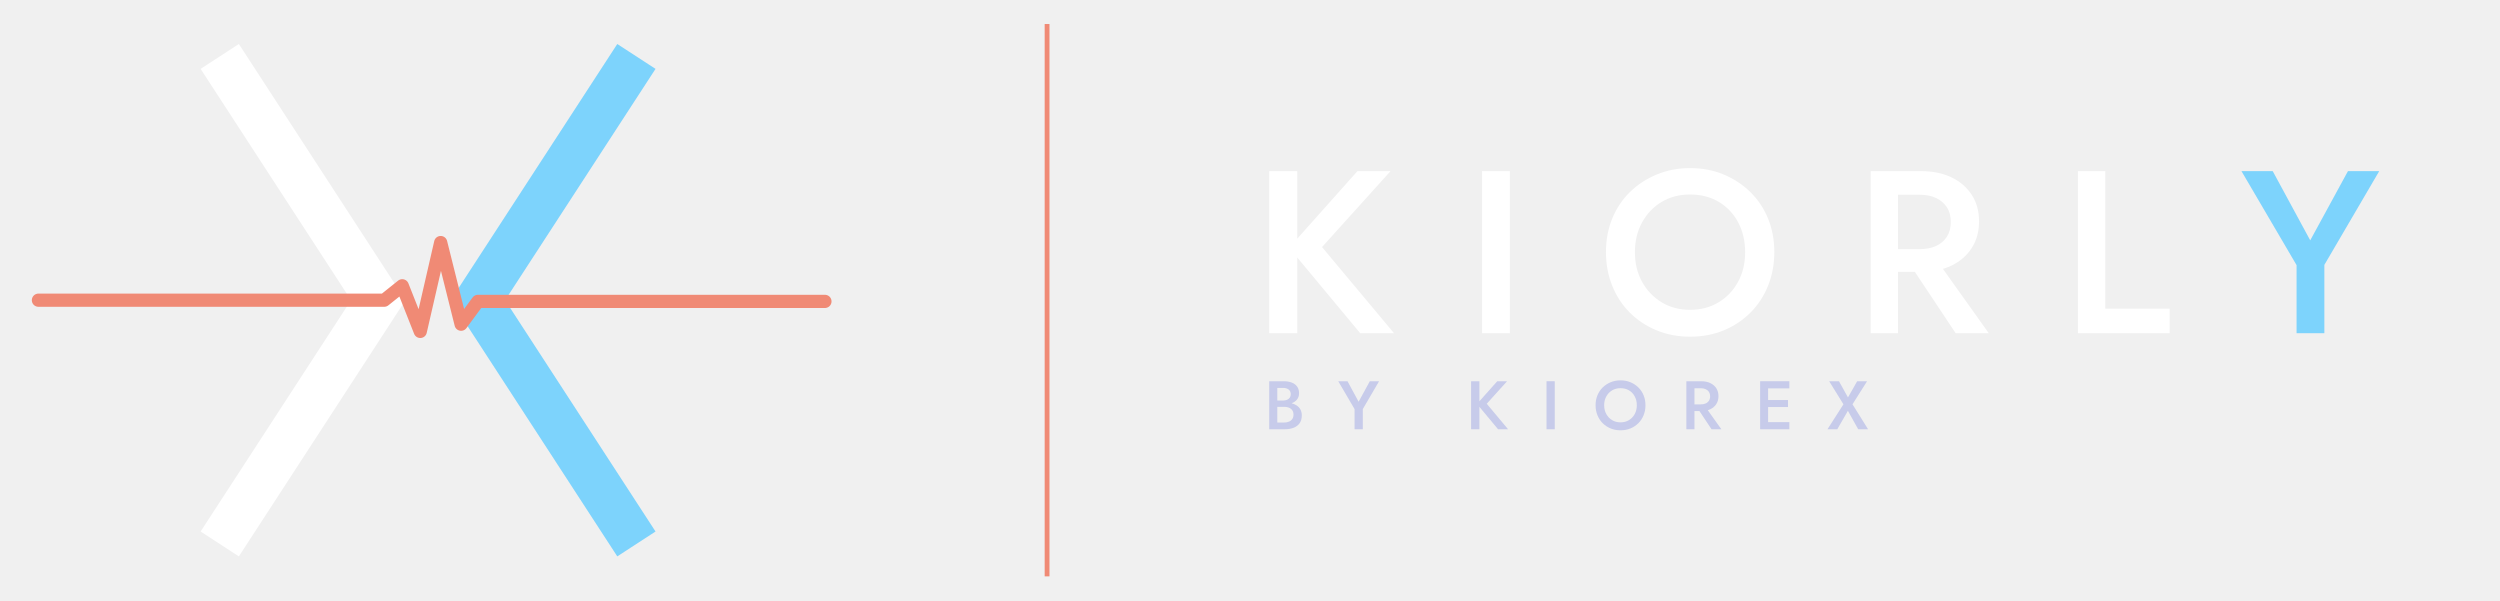
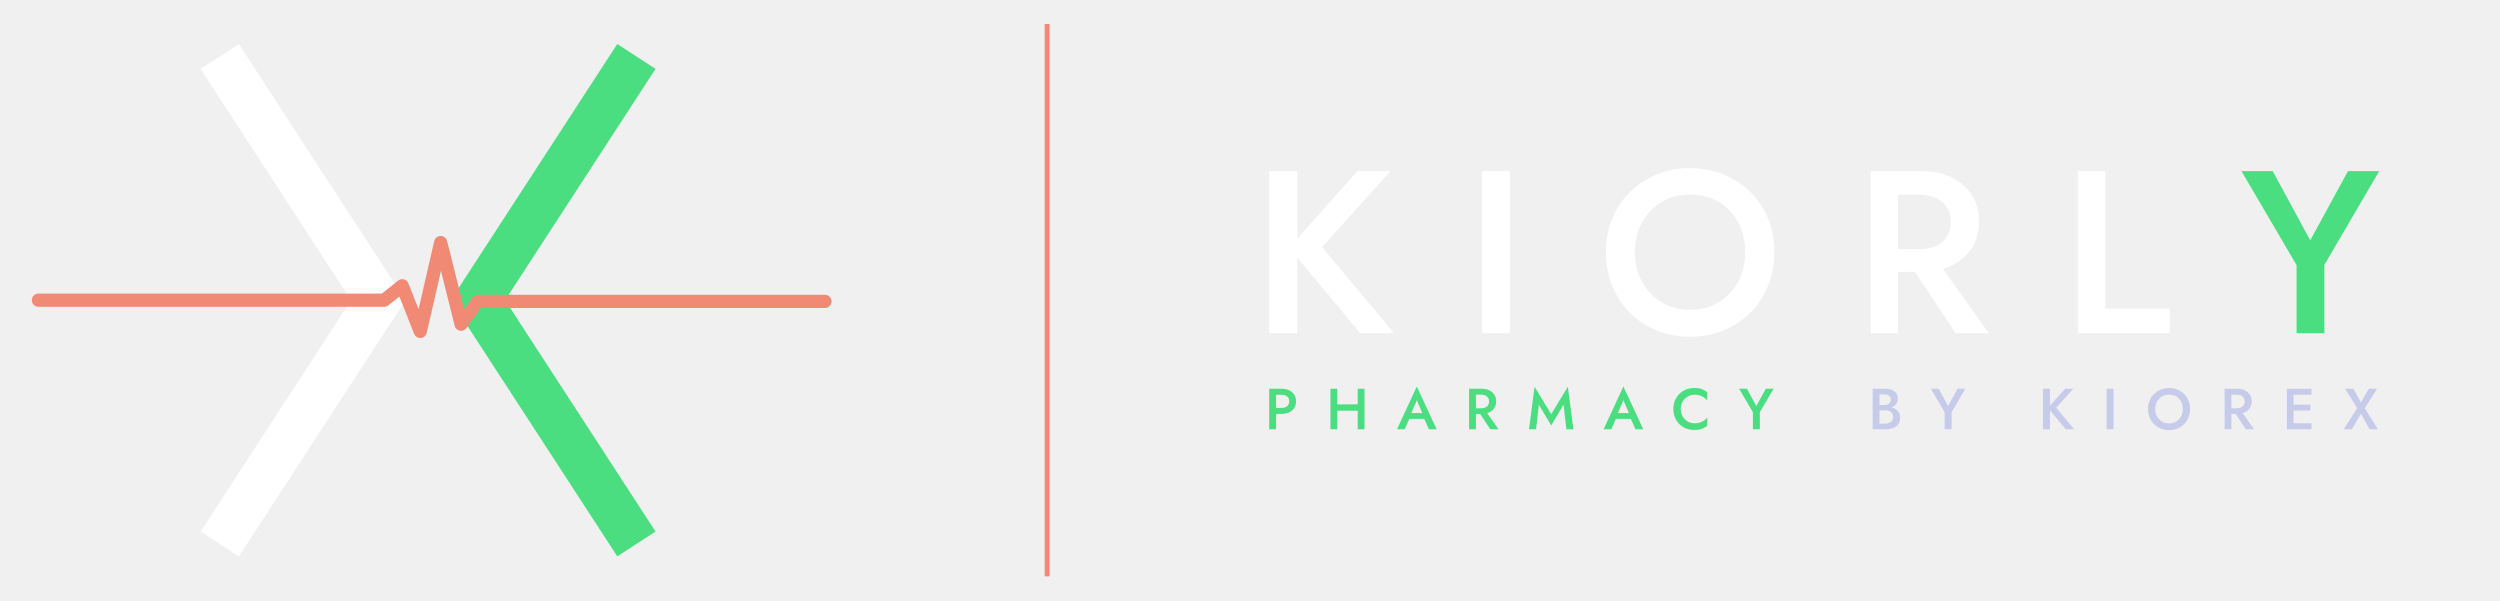
- <svg xmlns="http://www.w3.org/2000/svg" viewBox="190 190 2082 500" role="img" aria-label="Kiorly by Kiorex">
+ <svg xmlns="http://www.w3.org/2000/svg" viewBox="190 190 2082 500" role="img" aria-label="Kiorly Pharmacy by Kiorex">
  <polyline points="373,237 505,440 373,643" fill="none" stroke="#FFFFFF" stroke-width="38" />
-   <polyline points="720,237 588,440 720,643" fill="none" stroke="#7DD3FC" stroke-width="38" />
+   <polyline points="720,237 588,440 720,643" fill="none" stroke="#4ADE80" stroke-width="38" />
  <path d="M222 440 H510 L525 428 L540 466 L557 392 L574 460 L588 441 H877" fill="none" stroke="#F08A75" stroke-width="11" stroke-linejoin="round" stroke-linecap="round" />
  <line x1="1062" y1="210" x2="1062" y2="670" stroke="#F08A75" stroke-width="4" />
  <path fill="#FFFFFF" d="M23.34-135L0-135L0 0L23.34 0L23.34-135ZM101.06-135L73.48-135L16.59-71.16L75.79 0L103.95 0L43.97-71.74L101.06-135Z" transform="translate(1247 467.5)" />
  <path fill="#FFFFFF" d="M200.39-135L177.25-135L177.25 0L200.39 0L200.39-135Z" transform="translate(1247 467.5)" />
  <path fill="#FFFFFF" d="M304.55-67.50L304.55-67.50Q304.55-81.39 310.53-92.28Q316.50-103.18 326.82-109.35Q337.14-115.52 350.45-115.52L350.45-115.52Q364.14-115.52 374.46-109.35Q384.78-103.18 390.56-92.28Q396.35-81.39 396.35-67.50L396.35-67.50Q396.35-53.61 390.47-42.81Q384.58-32.01 374.26-25.75Q363.95-19.48 350.45-19.48L350.45-19.48Q337.14-19.48 326.82-25.75Q316.50-32.01 310.53-42.81Q304.55-53.61 304.55-67.50ZM280.44-67.50L280.44-67.50Q280.44-52.46 285.65-39.54Q290.85-26.61 300.30-17.16Q309.75-7.71 322.58-2.41Q335.40 2.89 350.45 2.89L350.45 2.89Q365.88 2.89 378.60-2.41Q391.33-7.71 400.78-17.16Q410.23-26.61 415.44-39.54Q420.65-52.46 420.65-67.50L420.65-67.50Q420.65-82.74 415.44-95.46Q410.23-108.19 400.69-117.55Q391.14-126.90 378.41-132.20Q365.68-137.51 350.45-137.51L350.45-137.51Q335.60-137.51 322.77-132.20Q309.95-126.90 300.40-117.55Q290.85-108.19 285.65-95.46Q280.44-82.74 280.44-67.50Z" transform="translate(1247 467.5)" />
  <path fill="#FFFFFF" d="M553.35-64.41L528.85-64.41L571.67 0L599.25 0L553.35-64.41ZM523.65-135L500.89-135L500.89 0L523.65 0L523.65-135ZM514.39-135L514.39-115.33L541.58-115.33Q549.49-115.33 555.27-112.63Q561.06-109.93 564.34-104.91Q567.62-99.90 567.62-92.57L567.62-92.57Q567.62-85.44 564.34-80.33Q561.06-75.21 555.27-72.61Q549.49-70.01 541.58-70.01L541.58-70.01L514.39-70.01L514.39-51.11L542.55-51.11Q557.40-51.11 568.20-56.31Q579.00-61.52 585.07-70.97Q591.15-80.42 591.15-93.15L591.15-93.15Q591.15-105.88 585.07-115.23Q579.00-124.59 568.20-129.79Q557.40-135 542.55-135L542.55-135L514.39-135Z" transform="translate(1247 467.5)" />
  <path fill="#FFFFFF" d="M696.27-135L673.51-135L673.51 0L749.88 0L749.88-20.44L696.27-20.44L696.27-135Z" transform="translate(1247 467.5)" />
-   <path fill="#7DD3FC" d="M924.43-135L898.39-135L866.96-77.34L835.71-135L809.68-135L855.58-56.70L855.58 0L878.72 0L878.72-56.89L924.43-135Z" transform="translate(1247 467.5)" />
-   <path fill="#C7CBEA" d="M17.36-80.81L17.36-69.62L40.69-69.62Q53.61-69.62 63.26-73.29Q72.90-76.95 78.40-83.99Q83.89-91.03 83.89-101.06L83.89-101.06Q83.89-112.63 78.40-120.15Q72.90-127.67 63.26-131.34Q53.61-135 40.69-135L40.69-135L0-135L0 0L43.01 0Q57.47 0 68.37-4.15Q79.26-8.29 85.44-16.97Q91.61-25.65 91.61-38.96L91.61-38.96Q91.61-48.60 87.75-55.54Q83.89-62.49 77.14-66.92Q70.39-71.36 61.62-73.58Q52.84-75.79 43.01-75.79L43.01-75.79L17.36-75.79L17.36-63.06L41.66-63.06Q47.44-63.06 52.26-61.81Q57.09-60.56 60.75-57.76Q64.41-54.96 66.34-50.91Q68.27-46.86 68.27-41.27L68.27-41.27Q68.27-33.75 64.80-28.83Q61.33-23.91 55.35-21.41Q49.37-18.90 41.66-18.90L41.66-18.90L22.76-18.90L22.76-116.29L39.15-116.29Q48.79-116.29 54.67-111.66Q60.56-107.04 60.56-98.55L60.56-98.55Q60.56-92.96 57.86-89.00Q55.16-85.05 50.34-82.93Q45.51-80.81 39.15-80.81L39.15-80.81L17.36-80.81Z" transform="translate(1247 547.5) scale(0.2962963)" />
-   <path fill="#C7CBEA" d="M308.78-135L282.75-135L251.31-77.34L220.07-135L194.03-135L239.93-56.70L239.93 0L263.08 0L263.08-56.89L308.78-135Z" transform="translate(1247 547.5) scale(0.2962963)" />
-   <path fill="#C7CBEA" d="M590.78-135L567.45-135L567.45 0L590.78 0L590.78-135ZM668.50-135L640.93-135L584.03-71.16L643.24 0L671.40 0L611.42-71.74L668.50-135Z" transform="translate(1247 547.5) scale(0.2962963)" />
-   <path fill="#C7CBEA" d="M802.56-135L779.42-135L779.42 0L802.56 0L802.56-135Z" transform="translate(1247 547.5) scale(0.2962963)" />
-   <path fill="#C7CBEA" d="M941.44-67.50L941.44-67.50Q941.44-81.39 947.42-92.28Q953.40-103.18 963.71-109.35Q974.03-115.52 987.34-115.52L987.34-115.52Q1001.03-115.52 1011.35-109.35Q1021.67-103.18 1027.45-92.28Q1033.24-81.39 1033.24-67.50L1033.24-67.50Q1033.24-53.61 1027.36-42.81Q1021.47-32.01 1011.16-25.75Q1000.84-19.48 987.34-19.48L987.34-19.48Q974.03-19.48 963.71-25.75Q953.40-32.01 947.42-42.81Q941.44-53.61 941.44-67.50ZM917.33-67.50L917.33-67.50Q917.33-52.46 922.54-39.54Q927.75-26.61 937.20-17.16Q946.65-7.71 959.47-2.41Q972.30 2.89 987.34 2.89L987.34 2.89Q1002.77 2.89 1015.50-2.41Q1028.22-7.71 1037.67-17.16Q1047.12-26.61 1052.33-39.54Q1057.54-52.46 1057.54-67.50L1057.54-67.50Q1057.54-82.74 1052.33-95.46Q1047.12-108.19 1037.58-117.55Q1028.03-126.90 1015.30-132.20Q1002.57-137.51 987.34-137.51L987.34-137.51Q972.49-137.51 959.66-132.20Q946.84-126.90 937.29-117.55Q927.75-108.19 922.54-95.46Q917.33-82.74 917.33-67.50Z" transform="translate(1247 547.5) scale(0.2962963)" />
-   <path fill="#C7CBEA" d="M1224.96-64.41L1200.47-64.41L1243.28 0L1270.86 0L1224.96-64.41ZM1195.26-135L1172.50-135L1172.50 0L1195.26 0L1195.26-135ZM1186.00-135L1186.00-115.33L1213.19-115.33Q1221.10-115.33 1226.89-112.63Q1232.67-109.93 1235.95-104.91Q1239.23-99.90 1239.23-92.57L1239.23-92.57Q1239.23-85.44 1235.95-80.33Q1232.67-75.21 1226.89-72.61Q1221.10-70.01 1213.19-70.01L1213.19-70.01L1186.00-70.01L1186.00-51.11L1214.16-51.11Q1229.01-51.11 1239.81-56.31Q1250.61-61.52 1256.68-70.97Q1262.76-80.42 1262.76-93.15L1262.76-93.15Q1262.76-105.88 1256.68-115.23Q1250.61-124.59 1239.81-129.79Q1229.01-135 1214.16-135L1214.16-135L1186.00-135Z" transform="translate(1247 547.5) scale(0.2962963)" />
-   <path fill="#C7CBEA" d="M1393.92-20.06L1393.92 0L1462.00 0L1462.00-20.06L1393.92-20.06ZM1393.92-135L1393.92-114.94L1462.00-114.94L1462.00-135L1393.92-135ZM1393.92-82.16L1393.92-62.49L1458.14-62.49L1458.14-82.16L1393.92-82.16ZM1402.22-135L1379.84-135L1379.84 0L1402.22 0L1402.22-135Z" transform="translate(1247 547.5) scale(0.2962963)" />
-   <path fill="#C7CBEA" d="M1680.34-135L1652.56-135L1626.72-89.49L1601.46-135L1573.88-135L1613.99-70.20L1569.06 0L1596.64 0L1626.53-51.88L1655.46 0L1683.23 0L1639.45-70.20L1680.34-135Z" transform="translate(1247 547.5) scale(0.2962963)" />
+   <path fill="#4ADE80" d="M924.43-135L898.39-135L866.96-77.34L835.71-135L809.68-135L855.58-56.70L855.58 0L878.72 0L878.72-56.89L924.43-135Z" transform="translate(1247 467.5)" />
+   <path fill="#4ADE80" d="M22.76-135L0-135L0 0L22.76 0L22.76-135ZM13.50-135L13.50-114.94L40.69-114.94Q52.46-114.94 59.59-109.45Q66.73-103.95 66.73-93.15L66.73-93.15Q66.73-82.35 59.59-76.76Q52.46-71.16 40.69-71.16L40.69-71.16L13.50-71.16L13.50-51.11L40.69-51.11Q55.54-51.11 66.34-56.22Q77.14-61.33 83.22-70.78Q89.29-80.23 89.29-93.15L89.29-93.15Q89.29-106.07 83.22-115.43Q77.14-124.78 66.34-129.89Q55.54-135 40.69-135L40.69-135L13.50-135Z" transform="translate(1247 547.5) scale(0.25)" />
+   <path fill="#4ADE80" d="M213.13-82.93L213.13-61.91L309.56-61.91L309.56-82.93L213.13-82.93ZM317.46-135L294.71-135L294.71 0L317.46 0L317.46-135ZM226.82-135L204.06-135L204.06 0L226.82 0L226.82-135Z" transform="translate(1247 547.5) scale(0.25)" />
+   <path fill="#4ADE80" d="M460.78-54L456.34-34.71L527.70-34.71L523.46-54L460.78-54ZM470.42-47.25L491.63-96.81L513.23-46.67L513.62-41.08L531.94 0L557.78 0L491.63-142.52L425.68 0L451.33 0L470.03-42.24L470.42-47.25Z" transform="translate(1247 547.5) scale(0.25)" />
+   <path fill="#4ADE80" d="M718.26-64.41L693.77-64.41L736.58 0L764.16 0L718.26-64.41ZM688.56-135L665.80-135L665.80 0L688.56 0L688.56-135ZM679.30-135L679.30-115.33L706.50-115.33Q714.40-115.33 720.19-112.63Q725.98-109.93 729.25-104.91Q732.53-99.90 732.53-92.57L732.53-92.57Q732.53-85.44 729.25-80.33Q725.98-75.21 720.19-72.61Q714.40-70.01 706.50-70.01L706.50-70.01L679.30-70.01L679.30-51.11L707.46-51.11Q722.31-51.11 733.11-56.31Q743.91-61.52 749.99-70.97Q756.06-80.42 756.06-93.15L756.06-93.15Q756.06-105.88 749.99-115.23Q743.91-124.59 733.11-129.79Q722.31-135 707.46-135L707.46-135L679.30-135Z" transform="translate(1247 547.5) scale(0.25)" />
+   <path fill="#4ADE80" d="M888.96 0L898.22-82.16L939.30-12.54L980.57-82.16L989.83 0L1013.35 0L994.84-141.75L939.30-50.14L883.95-141.75L865.43 0L888.96 0Z" transform="translate(1247 547.5) scale(0.25)" />
+   <path fill="#4ADE80" d="M1148.95-54L1144.52-34.71L1215.87-34.71L1211.63-54L1148.95-54ZM1158.60-47.25L1179.81-96.81L1201.41-46.67L1201.80-41.08L1220.12 0L1245.96 0L1179.81-142.52L1113.85 0L1139.50 0L1158.21-42.24L1158.60-47.25Z" transform="translate(1247 547.5) scale(0.25)" />
+   <path fill="#4ADE80" d="M1370.95-67.50L1370.95-67.50Q1370.95-81.96 1377.41-92.67Q1383.87-103.37 1394.29-109.25Q1404.70-115.14 1417.04-115.14L1417.04-115.14Q1426.69-115.14 1434.50-112.63Q1442.31-110.12 1448.48-105.78Q1454.65-101.44 1459.28-96.04L1459.28-96.04L1459.28-123.04Q1450.99-130.18 1441.06-133.84Q1431.12-137.51 1416.27-137.51L1416.27-137.51Q1401.42-137.51 1388.60-132.40Q1375.77-127.29 1366.32-117.93Q1356.87-108.58 1351.57-95.75Q1346.27-82.93 1346.27-67.50L1346.27-67.50Q1346.27-52.26 1351.57-39.44Q1356.87-26.61 1366.32-17.16Q1375.77-7.71 1388.60-2.70Q1401.42 2.31 1416.27 2.31L1416.27 2.31Q1431.12 2.31 1441.06-1.35Q1450.99-5.01 1459.28-11.96L1459.28-11.96L1459.28-39.15Q1454.65-33.56 1448.48-29.22Q1442.31-24.88 1434.50-22.37Q1426.69-19.86 1417.04-19.86L1417.04-19.86Q1404.70-19.86 1394.29-25.84Q1383.87-31.82 1377.41-42.52Q1370.95-53.23 1370.95-67.50Z" transform="translate(1247 547.5) scale(0.25)" />
+   <path fill="#4ADE80" d="M1680.12-135L1654.09-135L1622.65-77.34L1591.41-135L1565.37-135L1611.27-56.70L1611.27 0L1634.42 0L1634.42-56.89L1680.12-135Z" transform="translate(1247 547.5) scale(0.25)" />
+   <path fill="#C7CBEA" d="M17.36-80.81L17.36-69.62L40.69-69.62Q53.61-69.62 63.26-73.29Q72.90-76.95 78.40-83.99Q83.89-91.03 83.89-101.06L83.89-101.06Q83.89-112.63 78.40-120.15Q72.90-127.67 63.26-131.34Q53.61-135 40.69-135L40.69-135L0-135L0 0L43.01 0Q57.47 0 68.37-4.15Q79.26-8.29 85.44-16.97Q91.61-25.65 91.61-38.96L91.61-38.96Q91.61-48.60 87.75-55.54Q83.89-62.49 77.14-66.92Q70.39-71.36 61.62-73.58Q52.84-75.79 43.01-75.79L43.01-75.79L17.36-75.79L17.36-63.06L41.66-63.06Q47.44-63.06 52.26-61.81Q57.09-60.56 60.75-57.76Q64.41-54.96 66.34-50.91Q68.27-46.86 68.27-41.27L68.27-41.27Q68.27-33.75 64.80-28.83Q61.33-23.91 55.35-21.41Q49.37-18.90 41.66-18.90L41.66-18.90L22.76-18.90L22.76-116.29L39.15-116.29Q48.79-116.29 54.67-111.66Q60.56-107.04 60.56-98.55L60.56-98.55Q60.56-92.96 57.86-89.00Q55.16-85.05 50.34-82.93Q45.51-80.81 39.15-80.81L39.15-80.81L17.36-80.81Z" transform="translate(1749.53 547.5) scale(0.25)" />
+   <path fill="#C7CBEA" d="M308.78-135L282.75-135L251.31-77.34L220.07-135L194.03-135L239.93-56.70L239.93 0L263.08 0L263.08-56.89L308.78-135Z" transform="translate(1749.53 547.5) scale(0.25)" />
+   <path fill="#C7CBEA" d="M590.78-135L567.45-135L567.45 0L590.78 0L590.78-135ZM668.50-135L640.93-135L584.03-71.16L643.24 0L671.40 0L611.42-71.74L668.50-135Z" transform="translate(1749.53 547.5) scale(0.25)" />
+   <path fill="#C7CBEA" d="M802.56-135L779.42-135L779.42 0L802.56 0L802.56-135Z" transform="translate(1749.53 547.5) scale(0.25)" />
+   <path fill="#C7CBEA" d="M941.44-67.50L941.44-67.50Q941.44-81.39 947.42-92.28Q953.40-103.18 963.71-109.35Q974.03-115.52 987.34-115.52L987.34-115.52Q1001.03-115.52 1011.35-109.35Q1021.67-103.18 1027.45-92.28Q1033.24-81.39 1033.24-67.50L1033.24-67.50Q1033.24-53.61 1027.36-42.81Q1021.47-32.01 1011.16-25.75Q1000.84-19.48 987.34-19.48L987.34-19.48Q974.03-19.48 963.71-25.75Q953.40-32.01 947.42-42.81Q941.44-53.61 941.44-67.50ZM917.33-67.50L917.33-67.50Q917.33-52.46 922.54-39.54Q927.75-26.61 937.20-17.16Q946.65-7.71 959.47-2.41Q972.30 2.89 987.34 2.89L987.34 2.89Q1002.77 2.89 1015.50-2.41Q1028.22-7.71 1037.67-17.16Q1047.12-26.61 1052.33-39.54Q1057.54-52.46 1057.54-67.50L1057.54-67.50Q1057.54-82.74 1052.33-95.46Q1047.12-108.19 1037.58-117.55Q1028.03-126.90 1015.30-132.20Q1002.57-137.51 987.34-137.51L987.34-137.51Q972.49-137.51 959.66-132.20Q946.84-126.90 937.29-117.55Q927.75-108.19 922.54-95.46Q917.33-82.74 917.33-67.50Z" transform="translate(1749.53 547.5) scale(0.25)" />
+   <path fill="#C7CBEA" d="M1224.96-64.41L1200.47-64.41L1243.28 0L1270.86 0L1224.96-64.41ZM1195.26-135L1172.50-135L1172.50 0L1195.26 0L1195.26-135ZM1186.00-135L1186.00-115.33L1213.19-115.33Q1221.10-115.33 1226.89-112.63Q1232.67-109.93 1235.95-104.91Q1239.23-99.90 1239.23-92.57L1239.23-92.57Q1239.23-85.44 1235.95-80.33Q1232.67-75.21 1226.89-72.61Q1221.10-70.01 1213.19-70.01L1213.19-70.01L1186.00-70.01L1186.00-51.11L1214.16-51.11Q1229.01-51.11 1239.81-56.31Q1250.61-61.52 1256.68-70.97Q1262.76-80.42 1262.76-93.15L1262.76-93.15Q1262.76-105.88 1256.68-115.23Q1250.61-124.59 1239.81-129.79Q1229.01-135 1214.16-135L1214.16-135L1186.00-135Z" transform="translate(1749.53 547.5) scale(0.25)" />
+   <path fill="#C7CBEA" d="M1393.92-20.06L1393.92 0L1462.00 0L1462.00-20.06L1393.92-20.06ZM1393.92-135L1393.92-114.94L1462.00-114.94L1462.00-135L1393.92-135ZM1393.92-82.16L1393.92-62.49L1458.14-62.49L1458.14-82.16L1393.92-82.16ZM1402.22-135L1379.84-135L1379.84 0L1402.22 0L1402.22-135Z" transform="translate(1749.53 547.5) scale(0.25)" />
+   <path fill="#C7CBEA" d="M1680.34-135L1652.56-135L1626.72-89.49L1601.46-135L1573.88-135L1613.99-70.20L1569.06 0L1596.64 0L1626.53-51.88L1655.46 0L1683.23 0L1639.45-70.20L1680.34-135Z" transform="translate(1749.53 547.5) scale(0.25)" />
</svg>
